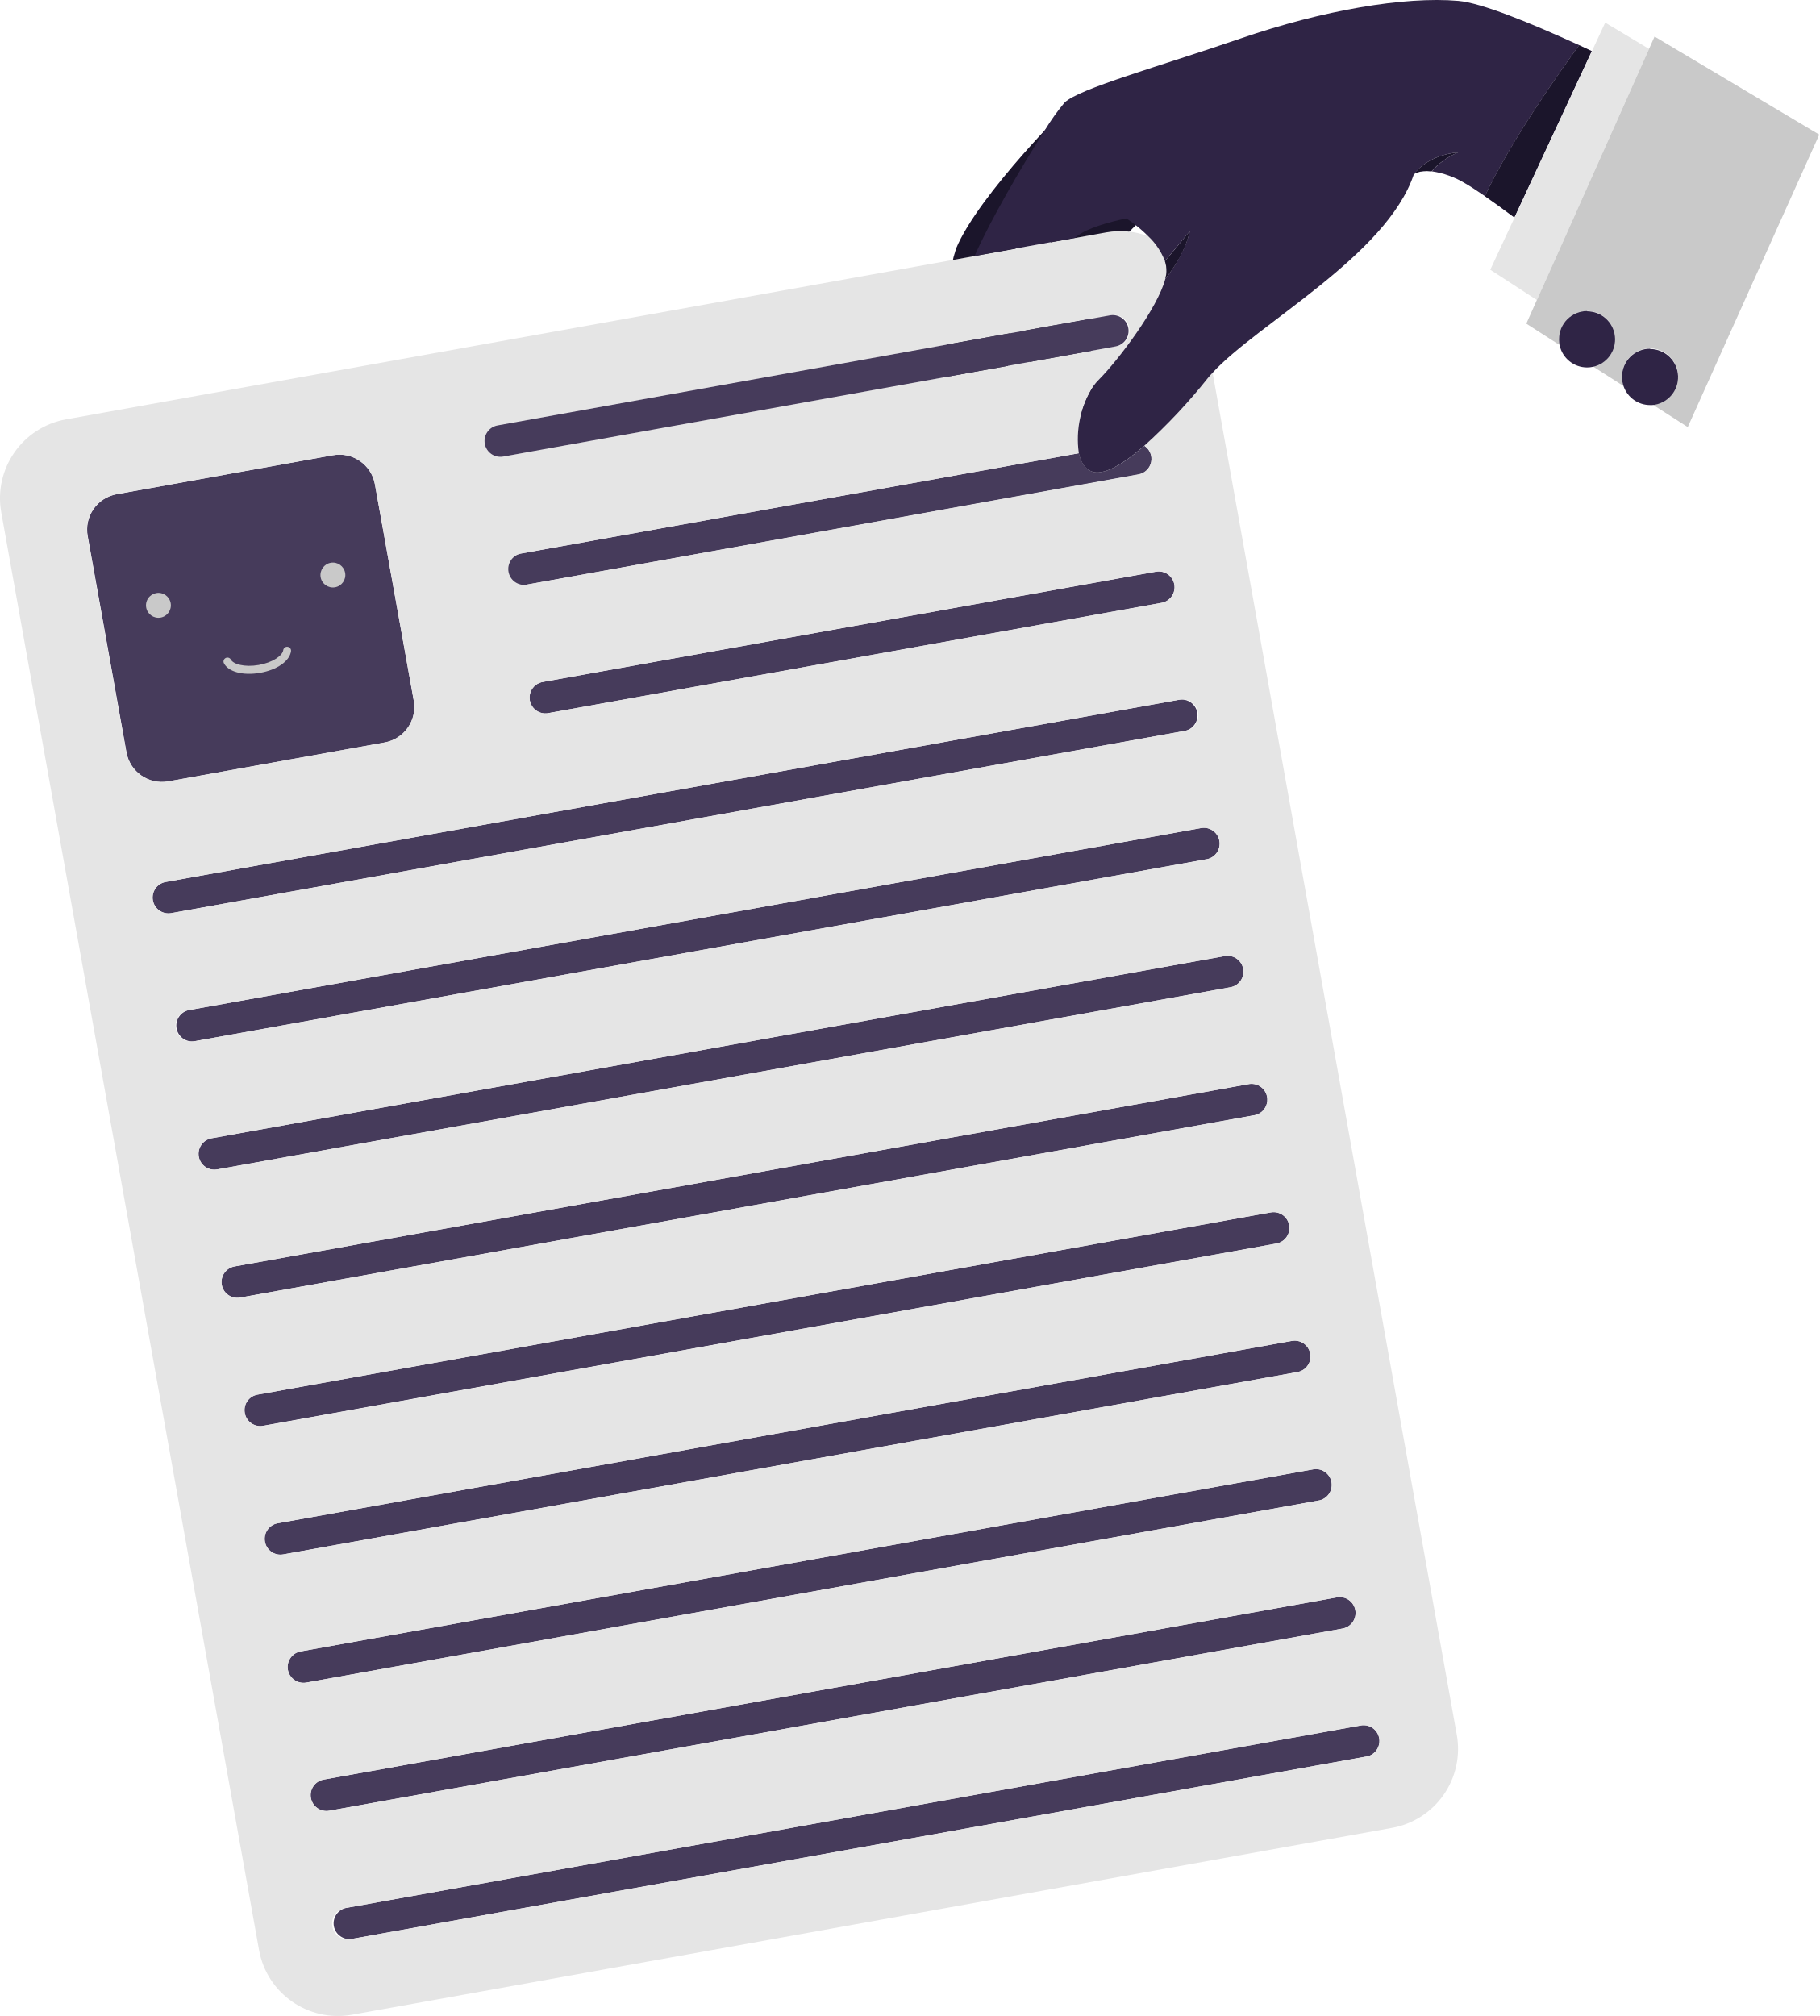
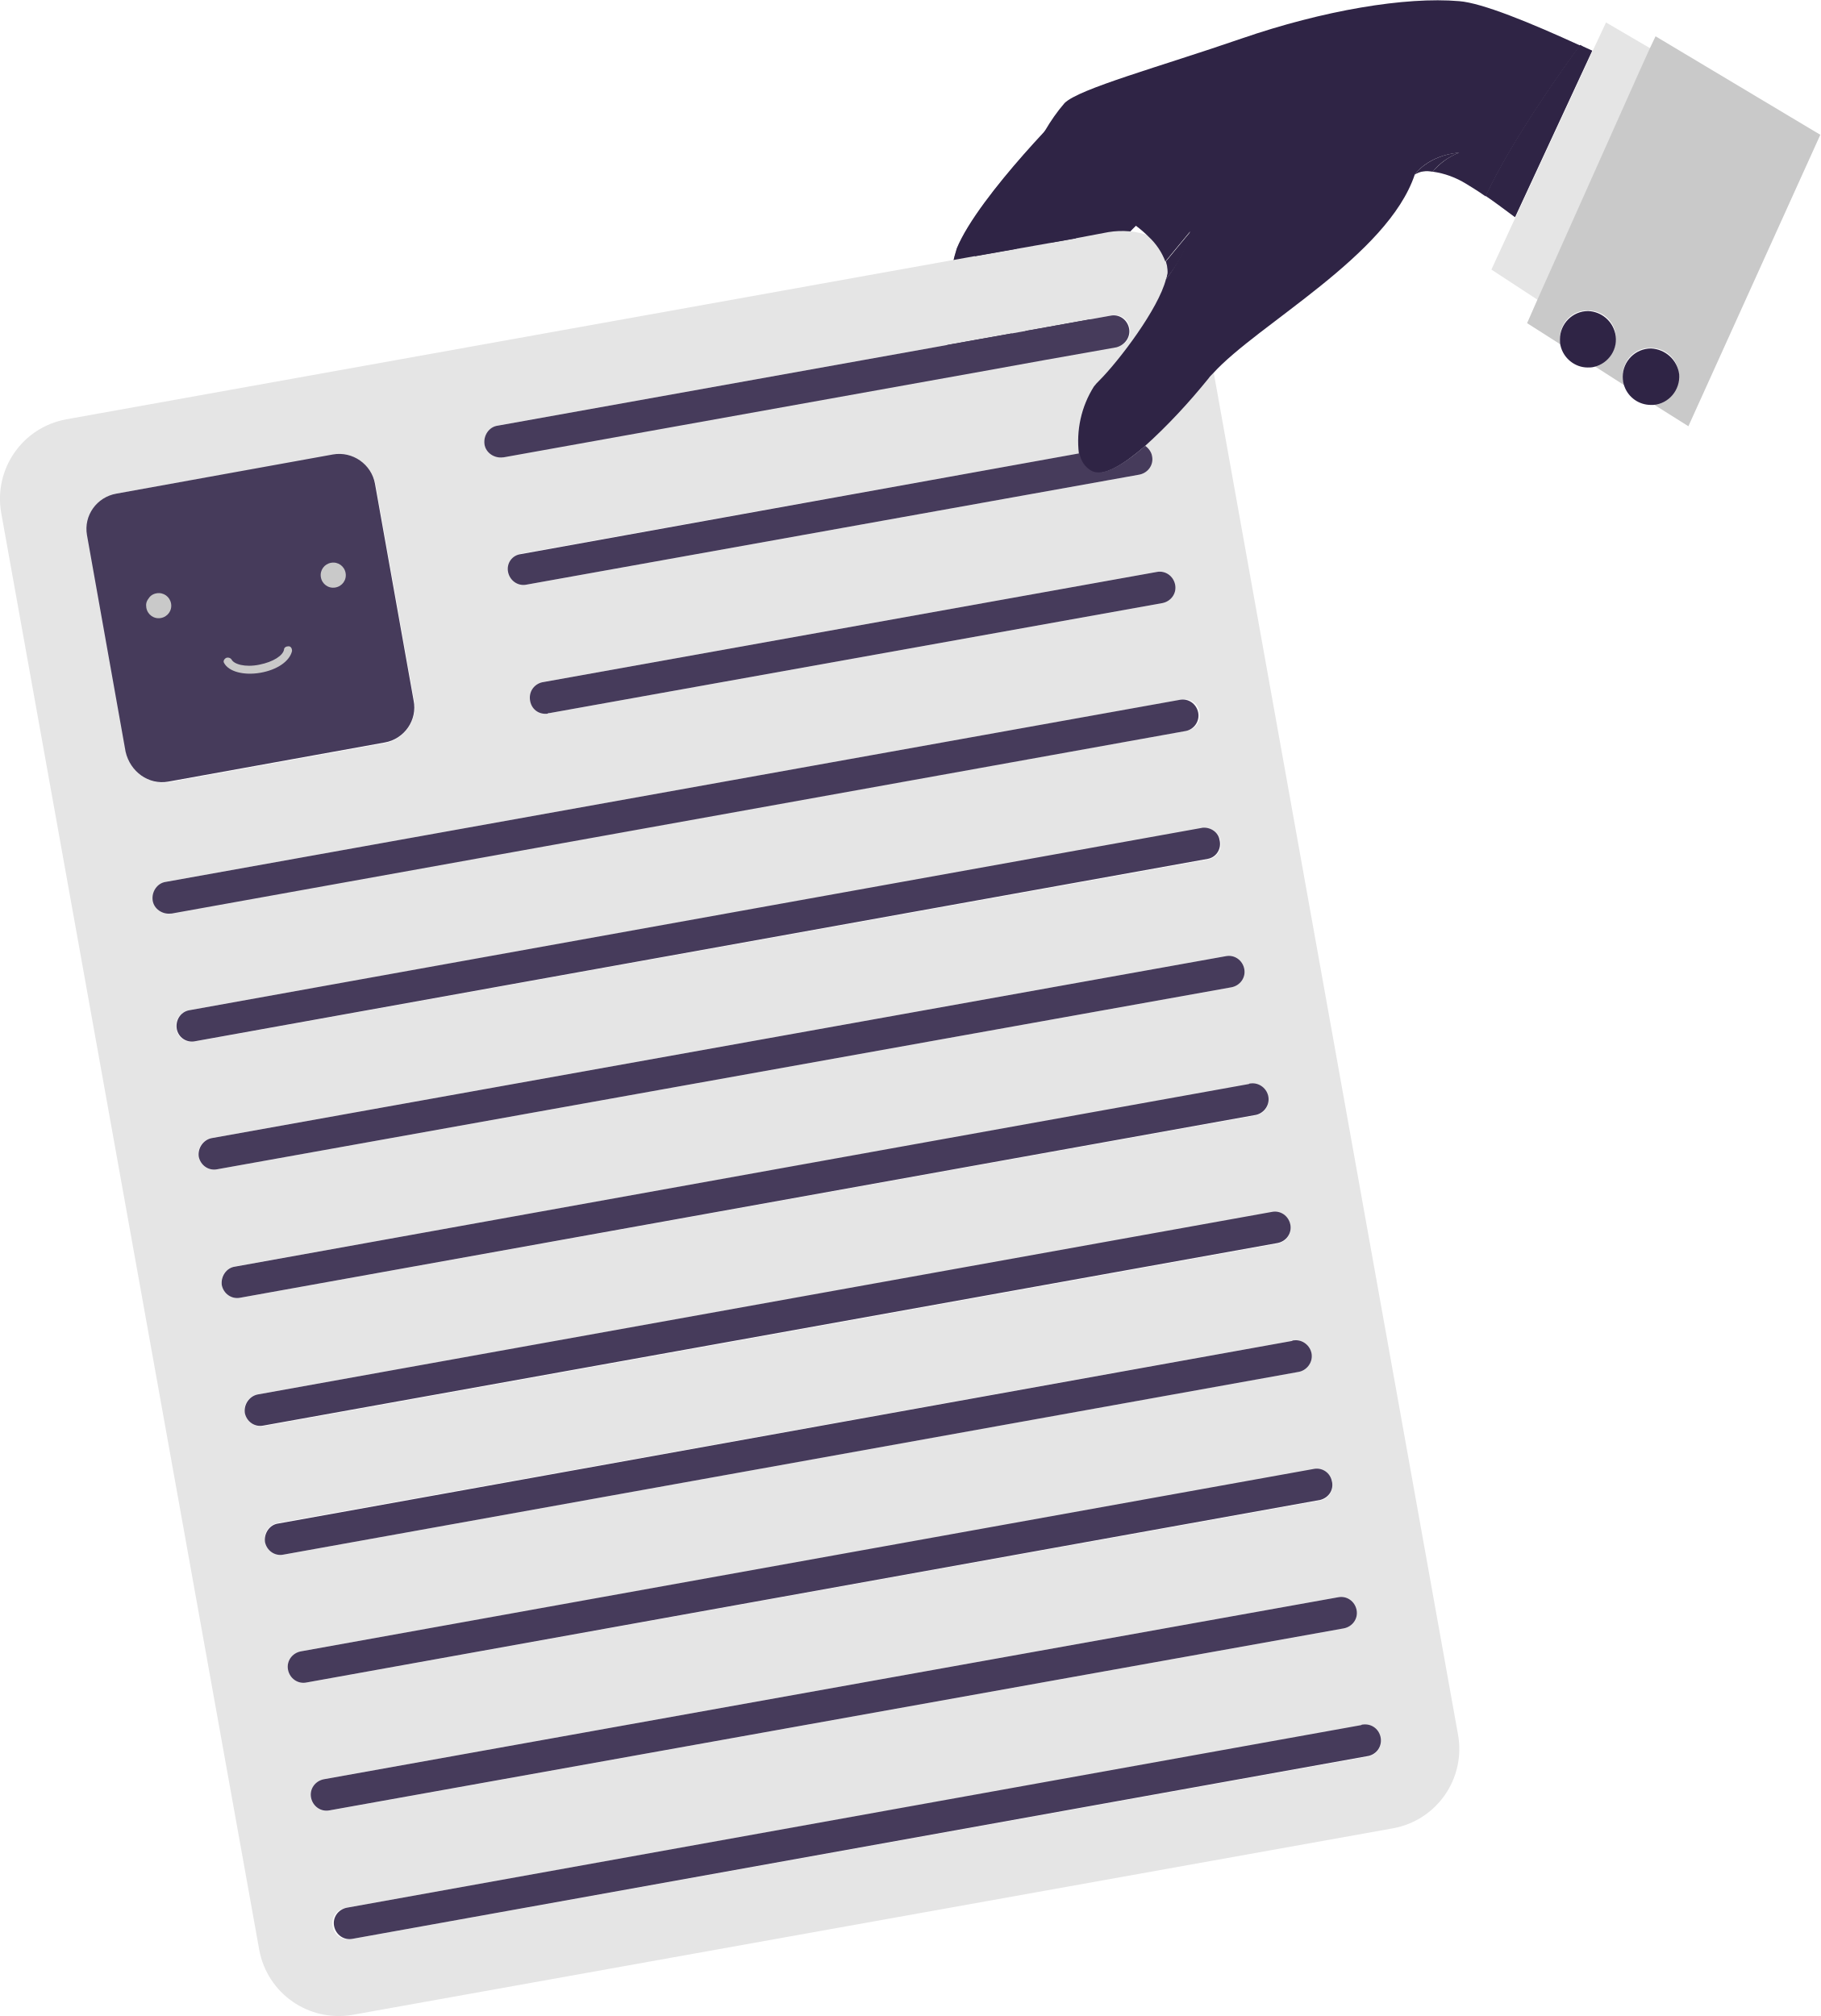
- <svg xmlns="http://www.w3.org/2000/svg" viewBox="0 0 370 410">
-   <defs>
-     <style>.cls-1{isolation:isolate;}.cls-2,.cls-3{fill:#2f2445;}.cls-3{opacity:0.5;mix-blend-mode:multiply;}.cls-4{fill:none;}.cls-5{fill:#463b5b;}.cls-6{fill:#e5e5e5;}.cls-7{fill:#c9c9c9;}</style>
-   </defs>
-   <g class="cls-1">
-     <g id="Layer_2" data-name="Layer 2">
-       <g id="Layer_4" data-name="Layer 4">
-         <g id="_6" data-name="6">
-           <path class="cls-2" d="M218.33,20.77,206.58,49.68s-1.09,23.57-2.33,31.42c-.62,3.93-2.81,6-5.05,6.75s-4.57.13-5.46-1.4c-1.79-3-1.08-8.56-1.25-19.27a68.83,68.83,0,0,1,.54-9.94,34.43,34.43,0,0,1,1.43-6.67C198.91,39.69,218.33,20.24,218.33,20.77Z" />
-           <path class="cls-3" d="M218.33,20.77,206.58,49.68s-1.09,23.57-2.33,31.42c-.62,3.93-2.81,6-5.05,6.75A66.48,66.48,0,0,1,193,57.24a34.43,34.43,0,0,1,1.43-6.67C198.91,39.69,218.33,20.24,218.33,20.77Z" />
-           <path class="cls-2" d="M235.27,41.62s-4.16,3.89-7.63,7.64c-2.14,2.29-4,4.55-4.49,5.79-1.26,3.27-1.78,2.93-1.6,10.17.09,3.34.4,6.37.61,9a27.25,27.25,0,0,1-.08,7.84c-.36,1.61-2,2.55-3.89,2.71a8.81,8.81,0,0,1-1,0A6.65,6.65,0,0,1,211,80.54c-1.79-5.34-3.4-20.83-3.4-21.87s8.74-13.08,8.74-13.08l10-4.83Z" />
-           <path class="cls-3" d="M222.08,82.1c-.36,1.61-2,2.55-3.89,2.71a2.06,2.06,0,0,1,0-.26c-.4-4.38,2.19-8.19,4-10.29A27.25,27.25,0,0,1,222.08,82.1Z" />
-           <path class="cls-3" d="M235.27,41.62s-4.16,3.89-7.63,7.64a18.89,18.89,0,0,0-6.63,1s-5.46,9.87-7.25,11.54c0,0,2.73,14.72,3.4,23A6.65,6.65,0,0,1,211,80.54c-1.79-5.34-3.4-20.83-3.4-21.87s8.74-13.08,8.74-13.08l10-4.83Z" />
-           <path class="cls-4" d="M233.52,48.05A27.65,27.65,0,0,0,231,45.8c-1.1-.86-1.89-1.36-1.89-1.36S221,46,218.71,48.38l6.22-1.12A16.23,16.23,0,0,1,233.52,48.05Z" />
-           <path class="cls-5" d="M40.43,235.23h0a3.21,3.21,0,0,0,3.73,2.6l206.09-37.05a3.22,3.22,0,0,0-1.14-6.34L43,231.5A3.22,3.22,0,0,0,40.43,235.23Z" />
-           <path class="cls-5" d="M243.5,144.92a3.22,3.22,0,0,0-3.73-2.6L33.68,179.37a3.22,3.22,0,0,0,1.13,6.34L240.9,148.65A3.22,3.22,0,0,0,243.5,144.92Z" />
-           <path class="cls-5" d="M244.44,168.38,38.35,205.44a3.22,3.22,0,0,0,1.14,6.33l206.08-37.06a3.22,3.22,0,0,0-1.13-6.33Z" />
-           <path class="cls-5" d="M45.1,261.3a3.22,3.22,0,0,0,3.73,2.6l206.09-37.06a3.22,3.22,0,1,0-1.13-6.33L47.7,257.56A3.23,3.23,0,0,0,45.1,261.3Z" />
-           <path class="cls-5" d="M67.9,391.72a3.22,3.22,0,0,0,3.73,2.59l206.09-37.05a3.22,3.22,0,1,0-1.13-6.33L70.5,388A3.22,3.22,0,0,0,67.9,391.72Z" />
-           <path class="cls-5" d="M63.23,365.65a3.21,3.21,0,0,0,3.73,2.6L273.05,331.2a3.22,3.22,0,0,0,2.59-3.74h0a3.21,3.21,0,0,0-3.73-2.6L65.82,361.92A3.21,3.21,0,0,0,63.23,365.65Z" />
-           <path class="cls-5" d="M49.78,287.36a3.21,3.21,0,0,0,3.73,2.6L259.6,252.9a3.21,3.21,0,0,0,2.59-3.73h0a3.21,3.21,0,0,0-3.73-2.6L52.37,283.63A3.2,3.2,0,0,0,49.78,287.36Z" />
-           <path class="cls-5" d="M53.88,313.53a3.2,3.2,0,0,0,3.73,2.59L263.7,279.07a3.22,3.22,0,1,0-1.13-6.33L56.48,309.79A3.22,3.22,0,0,0,53.88,313.53Z" />
-           <path class="cls-5" d="M58.55,339.59a3.23,3.23,0,0,0,3.74,2.6l206.08-37.06a3.22,3.22,0,0,0-1.13-6.33L61.15,335.85A3.23,3.23,0,0,0,58.55,339.59Z" />
-           <path class="cls-5" d="M103.26,116.32a3.21,3.21,0,0,0,3.73,2.6l124.56-22.4a3.21,3.21,0,0,0,1.19-5.85c-4.39,3.82-8.38,6.15-10.78,5.18-1.33-.54-2.14-1.9-2.52-3.68L105.85,112.59A3.21,3.21,0,0,0,103.26,116.32Z" />
-           <path class="cls-5" d="M111.66,145l124.57-22.39a3.22,3.22,0,0,0-1.14-6.34l-124.56,22.4a3.22,3.22,0,1,0,1.13,6.33Z" />
-           <path class="cls-5" d="M34.18,158.92,78.24,151a7.33,7.33,0,0,0,5.91-8.5l-7.9-44a7.33,7.33,0,0,0-8.5-5.92l-44,7.93a7.31,7.31,0,0,0-5.91,8.5l7.89,44A7.33,7.33,0,0,0,34.18,158.92Z" />
-           <path class="cls-6" d="M296.27,352.76l-49.66-277c-.32.35-.62.69-.89,1a114.85,114.85,0,0,1-13,13.85,3.21,3.21,0,0,1-1.19,5.85L107,118.92a3.22,3.22,0,0,1-1.14-6.33L219.44,92.17a20,20,0,0,1,3-13.7,9,9,0,0,1,1-1.18c4.08-4.09,12-14.64,13.59-20.57a7.78,7.78,0,0,0,.19-.85,4.14,4.14,0,0,0,.06-.7,6.1,6.1,0,0,0-.31-2.06,13.59,13.59,0,0,0-3.4-5.06,16.23,16.23,0,0,0-8.59-.79l-6.22,1.12-20.47,3.68L13.42,85.29A16.31,16.31,0,0,0,.26,104.24L52.68,396.56A16.3,16.3,0,0,0,71.6,409.74l211.51-38A16.31,16.31,0,0,0,296.27,352.76ZM110.53,138.65l124.56-22.4a3.22,3.22,0,0,1,1.14,6.34L111.66,145a3.22,3.22,0,1,1-1.13-6.33Zm-9.35-52.13,97.16-17.47,13.09-2.35,14.32-2.57a3.22,3.22,0,1,1,1.13,6.33l-14.46,2.6-12.33,2.22L102.31,92.86a3.22,3.22,0,0,1-1.13-6.34ZM25.68,153l-7.89-44a7.31,7.31,0,0,1,5.91-8.5l44.05-7.93a7.33,7.33,0,0,1,8.5,5.92l7.9,44a7.33,7.33,0,0,1-5.91,8.5l-44.06,7.93A7.33,7.33,0,0,1,25.68,153Zm5.4,30.11a3.23,3.23,0,0,1,2.6-3.74l206.09-37.05a3.22,3.22,0,1,1,1.13,6.33L34.81,185.71A3.22,3.22,0,0,1,31.08,183.11Zm4.68,26.06a3.2,3.2,0,0,1,2.59-3.73l206.09-37.06a3.22,3.22,0,0,1,1.13,6.33L39.49,211.77A3.21,3.21,0,0,1,35.76,209.17Zm4.67,26.06h0A3.22,3.22,0,0,1,43,231.5l206.09-37.06a3.22,3.22,0,0,1,1.14,6.34L44.16,237.83A3.21,3.21,0,0,1,40.43,235.23ZM45.1,261.3a3.23,3.23,0,0,1,2.6-3.74l206.09-37.05a3.22,3.22,0,1,1,1.13,6.33L48.83,263.9A3.22,3.22,0,0,1,45.1,261.3Zm4.68,26.06a3.2,3.2,0,0,1,2.59-3.73l206.09-37.06a3.21,3.21,0,0,1,3.73,2.6h0a3.21,3.21,0,0,1-2.59,3.73L53.51,290A3.21,3.21,0,0,1,49.78,287.36Zm4.1,26.17a3.22,3.22,0,0,1,2.6-3.74l206.09-37.05a3.22,3.22,0,1,1,1.13,6.33L57.61,316.12A3.2,3.2,0,0,1,53.88,313.53Zm4.67,26.06a3.23,3.23,0,0,1,2.6-3.74L267.24,298.8a3.22,3.22,0,0,1,1.13,6.33L62.29,342.19A3.23,3.23,0,0,1,58.55,339.59Zm4.68,26.06a3.21,3.21,0,0,1,2.59-3.73l206.09-37.06a3.22,3.22,0,0,1,1.14,6.34L67,368.25A3.21,3.21,0,0,1,63.23,365.65Zm214.49-8.39L71.63,394.31A3.22,3.22,0,1,1,70.5,388l206.09-37.05a3.22,3.22,0,1,1,1.13,6.33Z" />
-           <path class="cls-2" d="M296.59.18C285.65-.77,269,2.09,252.38,7.8s-33,10.23-35.89,13.08a46.78,46.78,0,0,0-4,5.61s0,0,0,0c-4.52,7-11.27,18.66-14.26,25.55l20.47-3.68c2.32-2.39,10.38-3.94,10.38-3.94s.79.5,1.89,1.36a27.65,27.65,0,0,1,2.54,2.25,13.59,13.59,0,0,1,3.4,5.06l1.68-2L242,47a21.36,21.36,0,0,1-2.14,5.4A31.55,31.55,0,0,1,237,56.72c-1.57,5.93-9.51,16.48-13.59,20.57a9,9,0,0,0-1,1.18,20,20,0,0,0-3,13.7c.38,1.78,1.19,3.14,2.52,3.68,2.4,1,6.39-1.36,10.78-5.18a114.85,114.85,0,0,0,13-13.85c.27-.34.57-.68.89-1,9.06-9.93,35.44-23.83,40.95-40.39,0,0,2.6-3.89,9-4.44a14.25,14.25,0,0,0-5.36,3.85A18.12,18.12,0,0,1,298,37.3c.94.53,2.31,1.43,4,2.59,5.27-11.25,15.33-25.45,19.18-30.7C311.28,4.66,301.28.58,296.59.18Z" />
-           <path class="cls-5" d="M229.48,66.73a3.22,3.22,0,0,0-3.73-2.6L211.43,66.7l-13.09,2.35L101.18,86.52a3.22,3.22,0,0,0,1.13,6.34l97.78-17.58,12.33-2.22,14.46-2.6A3.22,3.22,0,0,0,229.48,66.73Z" />
-           <path class="cls-2" d="M321.17,9.19c-3.85,5.25-13.91,19.45-19.18,30.7,1.74,1.2,3.8,2.69,6,4.34l15.74-33.84C322.91,10,322,9.58,321.17,9.19Z" />
-           <path class="cls-3" d="M321.17,9.19c-3.85,5.25-13.91,19.45-19.18,30.7,1.74,1.2,3.8,2.69,6,4.34l15.74-33.84C322.91,10,322,9.58,321.17,9.19Z" />
-           <path class="cls-2" d="M238.6,51.11l-1.68,2a6.1,6.1,0,0,1,.31,2.06,4.14,4.14,0,0,1-.06.7,7.78,7.78,0,0,1-.19.85,31.55,31.55,0,0,0,2.92-4.32A21.36,21.36,0,0,0,242,47Z" />
-           <path class="cls-3" d="M238.6,51.11l-1.68,2a6.1,6.1,0,0,1,.31,2.06,4.14,4.14,0,0,1-.06.7,7.78,7.78,0,0,1-.19.85,31.55,31.55,0,0,0,2.92-4.32A21.36,21.36,0,0,0,242,47Z" />
-           <path class="cls-2" d="M296.53,31c-6.37.55-9,4.44-9,4.44s1.06-.88,3.61-.59A14.25,14.25,0,0,1,296.53,31Z" />
-           <path class="cls-3" d="M296.53,31c-6.37.55-9,4.44-9,4.44s1.06-.88,3.61-.59A14.25,14.25,0,0,1,296.53,31Z" />
-           <polygon class="cls-6" points="326.46 4.6 323.77 10.39 308.03 44.23 303.09 54.86 312.57 61.02 317.05 51 333.17 14.88 335.38 9.94 326.46 4.6" />
-           <path class="cls-7" d="M336.5,7.43l-1.12,2.51-2.21,4.94L317.05,51l-4.48,10-2.15,4.82,6.78,4.36a5.2,5.2,0,0,1-.13-1.25,5.7,5.7,0,1,1,6.91,5.6l6.24,4a5.57,5.57,0,0,1-.34-2,5.7,5.7,0,1,1,6.17,5.71l7.2,4.62L370,27.38Z" />
-           <path class="cls-2" d="M322.79,63.26A5.71,5.71,0,0,0,317.07,69a5.2,5.2,0,0,0,.13,1.25,5.71,5.71,0,0,0,5.55,4.48,5.58,5.58,0,0,0,1.23-.13,5.71,5.71,0,0,0-1.19-11.29Z" />
-           <path class="cls-2" d="M335.6,70.92a5.7,5.7,0,0,0-5.72,5.69,5.57,5.57,0,0,0,.34,2,5.7,5.7,0,0,0,5.34,3.77l.49,0a5.71,5.71,0,0,0-.45-11.4Z" />
-         </g>
-         <path class="cls-7" d="M67.27,114.45a2.53,2.53,0,1,1-2.06,2.93A2.54,2.54,0,0,1,67.27,114.45Z" />
-         <path class="cls-7" d="M31.8,120.61a2.53,2.53,0,1,1-2.07,2.93A2.53,2.53,0,0,1,31.8,120.61Z" />
-         <path class="cls-7" d="M52.87,136.84c-3.45.6-6.48-.21-7.35-2a.8.8,0,0,1,1.43-.71c.46.93,2.75,1.61,5.65,1.11s4.85-1.92,5-3a.81.81,0,0,1,.89-.7.8.8,0,0,1,.7.88C58.92,134.45,56.34,136.24,52.87,136.84Z" />
-       </g>
-     </g>
+ <svg xmlns="http://www.w3.org/2000/svg" version="1.1" id="Layer_1" x="0px" y="0px" viewBox="0 0 316 350" style="enable-background:new 0 0 316 350;" xml:space="preserve">
+   <style type="text/css">
+ 	.st0{fill:#2F2445;}
+ 	.st1{opacity:0.5;fill:#2F2445;enable-background:new    ;}
+ 	.st2{fill:none;}
+ 	.st3{fill:#E5E5E5;}
+ 	.st4{fill:#463B5B;}
+ 	.st5{fill:#C9C9C9;}
+ </style>
+   <g>
+     <path class="st0" d="M186.5,17.7l-10,24.7c0,0-0.9,20.1-2,26.8c-0.5,3.4-2.4,5.1-4.3,5.8s-3.9,0.1-4.7-1.2   c-1.5-2.6-0.9-7.3-1.1-16.5c-0.1-2.8,0.1-5.7,0.5-8.5c0.2-1.9,0.6-3.8,1.2-5.7C169.9,33.9,186.5,17.3,186.5,17.7z" />
+     <path class="st1" d="M186.5,17.7l-10,24.7c0,0-0.9,20.1-2,26.8c-0.5,3.4-2.4,5.1-4.3,5.8c-3.8-8.2-5.6-17.1-5.3-26.1   c0.2-1.9,0.6-3.8,1.2-5.7C169.9,33.9,186.5,17.3,186.5,17.7z" />
+     <path class="st0" d="M200.9,35.6c0,0-3.6,3.3-6.5,6.5c-1.5,1.5-2.8,3.1-3.8,4.9c-1.1,2.8-1.5,2.5-1.4,8.7c0.1,2.9,0.3,5.4,0.5,7.7   c0.3,2.2,0.3,4.5-0.1,6.7c-0.3,1.4-1.7,2.2-3.3,2.3c-0.3,0-0.6,0-0.9,0c-2.3,0-4.4-1.4-5.3-3.6c-1.5-4.6-2.9-17.8-2.9-18.7   s7.5-11.2,7.5-11.2l8.5-4.1L200.9,35.6z" />
+     <path class="st1" d="M189.7,70.1c-0.3,1.4-1.7,2.2-3.3,2.3c0-0.1,0-0.1,0-0.2c-0.3-3.7,1.9-7,3.4-8.8   C190.1,65.6,190,67.9,189.7,70.1z" />
+     <path class="st1" d="M200.9,35.6c0,0-3.6,3.3-6.5,6.5c-1.9-0.1-3.8,0.2-5.7,0.9c0,0-4.7,8.4-6.2,9.9c0,0,2.3,12.6,2.9,19.6   c-2.3,0-4.4-1.5-5.3-3.6c-1.5-4.6-2.9-17.8-2.9-18.7s7.5-11.2,7.5-11.2l8.5-4.1L200.9,35.6z" />
+     <path class="st2" d="M199.4,41c-0.7-0.7-1.4-1.3-2.2-1.9c-0.9-0.7-1.6-1.2-1.6-1.2s-6.9,1.3-8.9,3.4l5.3-1   C194.6,39.9,197.1,40.2,199.4,41L199.4,41z" />
+     <path id="Path_893" class="st3" d="M253.1,301.1L210.7,64.7c-0.3,0.3-0.5,0.6-0.8,0.9c-3.4,4.2-7.1,8.2-11.1,11.8   c1.3,0.8,1.6,2.5,0.8,3.8c-0.4,0.6-1.1,1.1-1.8,1.2L91.4,101.5c-1.5,0.2-2.9-0.9-3-2.4c-0.2-1.4,0.7-2.7,2.1-3l97-17.4   c-0.6-4.1,0.3-8.2,2.6-11.7c0.3-0.4,0.5-0.7,0.9-1c3.5-3.5,10.3-12.5,11.6-17.6c0.1-0.2,0.1-0.5,0.2-0.7c0-0.2,0.1-0.4,0.1-0.6   c0-0.6-0.1-1.2-0.3-1.8c-0.6-1.6-1.6-3.1-2.9-4.3c-2.3-0.9-4.9-1.1-7.3-0.7l-5.3,1l-17.5,3.1L11.5,72.8C3.9,74.2-1.1,81.4,0.2,89   c0,0,0,0,0,0L45,338.5c1.4,7.6,8.6,12.6,16.2,11.3c0,0,0,0,0,0l180.7-32.4C249.4,316,254.5,308.8,253.1,301.1   C253.1,301.2,253.1,301.2,253.1,301.1L253.1,301.1z M94.4,118.4l106.4-19.1c1.5-0.3,2.9,0.7,3.2,2.2c0.3,1.5-0.7,2.9-2.2,3.2   L95.4,123.8c-1.5,0.4-3-0.5-3.3-2c-0.4-1.5,0.5-3,2-3.3C94.2,118.4,94.3,118.4,94.4,118.4L94.4,118.4z M86.4,73.9l83-14.9l11.2-2   l12.2-2.2c1.5-0.4,3,0.5,3.3,2c0.4,1.5-0.5,3-2,3.3c-0.1,0-0.2,0.1-0.4,0.1l-12.4,2.2l-10.5,1.9l-83.5,15c-1.5,0.3-2.9-0.7-3.2-2.2   C83.9,75.6,84.9,74.2,86.4,73.9C86.4,73.9,86.4,73.9,86.4,73.9L86.4,73.9z M21.9,130.6l-6.7-37.6c-0.6-3.4,1.6-6.6,5-7.3   c0,0,0,0,0,0L57.9,79c3.4-0.6,6.6,1.7,7.3,5.1l6.7,37.6c0.6,3.4-1.7,6.6-5,7.3l-37.6,6.8C25.8,136.3,22.6,134,21.9,130.6   L21.9,130.6z M26.6,156.3c-0.3-1.5,0.7-2.9,2.2-3.2l176.1-31.6c1.5-0.4,3,0.5,3.3,2c0.4,1.5-0.5,3-2,3.3c-0.1,0-0.2,0.1-0.4,0.1   L29.7,158.5C28.2,158.8,26.8,157.8,26.6,156.3L26.6,156.3z M30.6,178.6c-0.3-1.5,0.7-2.9,2.2-3.2c0,0,0,0,0,0l176.1-31.6   c1.5-0.2,2.9,0.9,3,2.4c0.2,1.4-0.7,2.7-2.1,3l-176,31.6C32.2,181.1,30.8,180.1,30.6,178.6C30.6,178.6,30.6,178.6,30.6,178.6   L30.6,178.6z M34.5,200.8L34.5,200.8c-0.3-1.5,0.7-2.9,2.2-3.2L212.8,166c1.5-0.3,2.9,0.7,3.2,2.2c0.3,1.5-0.7,2.9-2.2,3.2   L37.7,203C36.2,203.3,34.8,202.3,34.5,200.8C34.5,200.8,34.5,200.8,34.5,200.8L34.5,200.8z M38.5,223.1c-0.3-1.5,0.7-2.9,2.2-3.2   l176.1-31.6c1.5-0.4,3,0.5,3.3,2c0.4,1.5-0.5,3-2,3.3c-0.1,0-0.2,0.1-0.4,0.1L41.7,225.3C40.2,225.6,38.8,224.6,38.5,223.1   L38.5,223.1z M42.5,245.3c-0.3-1.5,0.7-2.9,2.2-3.2c0,0,0,0,0,0l176.1-31.6c1.5-0.3,2.9,0.7,3.2,2.2c0,0,0,0,0,0l0,0   c0.3,1.5-0.7,2.9-2.2,3.2c0,0,0,0,0,0L45.7,247.6C44.2,247.8,42.8,246.8,42.5,245.3C42.5,245.3,42.5,245.3,42.5,245.3L42.5,245.3z    M46,267.6c-0.3-1.5,0.7-2.9,2.2-3.2c0,0,0,0,0,0l176.1-31.6c1.5-0.4,3,0.5,3.3,2c0.4,1.5-0.5,3-2,3.3c-0.1,0-0.2,0.1-0.4,0.1   L49.2,269.9C47.7,270.1,46.3,269.2,46,267.6C46,267.7,46,267.7,46,267.6L46,267.6z M50,289.9c-0.3-1.5,0.7-2.9,2.2-3.2l176.1-31.6   c1.5-0.2,2.9,0.9,3,2.4c0.2,1.4-0.7,2.7-2.1,3l-176,31.6C51.7,292.4,50.3,291.4,50,289.9L50,289.9z M54,312.1   c-0.3-1.5,0.7-2.9,2.2-3.2c0,0,0,0,0,0l176.1-31.6c1.5-0.3,2.9,0.7,3.2,2.2s-0.7,2.9-2.2,3.2l-176,31.6   C55.8,314.7,54.3,313.7,54,312.1C54,312.2,54,312.2,54,312.1L54,312.1z M237.2,305L61.2,336.6c-1.5,0.4-3-0.4-3.4-1.9   c-0.4-1.5,0.4-3,1.9-3.4c0.2,0,0.3-0.1,0.5-0.1l176.1-31.6c1.5-0.4,3,0.5,3.3,2c0.4,1.5-0.5,3-2,3.3C237.5,305,237.4,305,237.2,305   L237.2,305z" />
+     <path class="st0" d="M253.3,0.2c-9.3-0.8-23.6,1.6-37.8,6.5s-28.2,8.7-30.7,11.2c-1.3,1.5-2.4,3.1-3.4,4.8l0,0   c-3.9,6-9.6,15.9-12.2,21.8l17.5-3.1c2-2,8.9-3.4,8.9-3.4s0.7,0.4,1.6,1.2c0.8,0.6,1.5,1.2,2.2,1.9c1.3,1.2,2.3,2.7,2.9,4.3   l1.4-1.7l2.9-3.5c-0.4,1.6-1,3.2-1.8,4.6c-0.7,1.3-1.5,2.5-2.4,3.7c-1.3,5.1-8.1,14.1-11.6,17.6c-0.3,0.3-0.6,0.6-0.9,1   c-2.2,3.5-3.1,7.6-2.6,11.7c0.1,1.3,1,2.5,2.2,3.1c2.1,0.9,5.5-1.2,9.2-4.4c4-3.6,7.7-7.6,11.1-11.8c0.2-0.3,0.5-0.6,0.8-0.9   c7.7-8.5,30.3-20.4,35-34.5c0,0,2.2-3.3,7.7-3.8c-1.8,0.7-3.3,1.8-4.6,3.3c2.1,0.3,4,1,5.8,2.1c0.8,0.5,2,1.2,3.4,2.2   c4.5-9.6,13.1-21.7,16.4-26.2C265.8,4,257.3,0.5,253.3,0.2z" />
+     <path class="st4" d="M34.5,200.8L34.5,200.8c0.3,1.5,1.7,2.5,3.2,2.2c0,0,0,0,0,0l176.1-31.6c1.5-0.3,2.5-1.7,2.2-3.2   c-0.3-1.5-1.7-2.5-3.2-2.2L36.7,197.6C35.3,197.9,34.3,199.3,34.5,200.8z M208,123.7c-0.3-1.5-1.7-2.5-3.2-2.2L28.8,153.1   c-1.5,0.2-2.5,1.7-2.3,3.2c0.2,1.5,1.7,2.5,3.2,2.3c0,0,0.1,0,0.1,0l176.1-31.7C207.3,126.6,208.3,125.2,208,123.7z M208.8,143.7   L32.8,175.4c-1.5,0.3-2.4,1.8-2.1,3.3c0.3,1.4,1.6,2.3,3,2.1l176-31.7c1.5-0.3,2.4-1.8,2-3.3C211.5,144.5,210.2,143.6,208.8,143.7   L208.8,143.7z M38.5,223.1c0.3,1.5,1.7,2.5,3.2,2.2l176.1-31.7c1.5-0.2,2.6-1.6,2.4-3.1c-0.2-1.5-1.6-2.6-3.1-2.4   c-0.1,0-0.2,0-0.3,0.1L40.8,219.9C39.3,220.1,38.3,221.6,38.5,223.1z M58,334.4c0.3,1.5,1.7,2.5,3.2,2.2l176.1-31.7   c1.5-0.2,2.6-1.5,2.4-3.1c-0.2-1.5-1.5-2.6-3.1-2.4c-0.1,0-0.2,0-0.3,0.1L60.2,331.2C58.7,331.5,57.7,332.9,58,334.4z M54,312.1   c0.3,1.5,1.7,2.5,3.2,2.2c0,0,0,0,0,0l176.1-31.6c1.5-0.3,2.5-1.7,2.2-3.2l0,0c-0.3-1.5-1.7-2.5-3.2-2.2c0,0,0,0,0,0L56.2,308.9   C54.7,309.2,53.7,310.6,54,312.1C54,312.1,54,312.1,54,312.1z M42.5,245.3c0.3,1.5,1.7,2.5,3.2,2.2c0,0,0,0,0,0l176.1-31.7   c1.5-0.3,2.5-1.7,2.2-3.2c0,0,0,0,0,0l0,0c-0.3-1.5-1.7-2.5-3.2-2.2c0,0,0,0,0,0L44.7,242.1C43.3,242.4,42.3,243.8,42.5,245.3   C42.5,245.3,42.5,245.3,42.5,245.3z M46,267.7c0.3,1.5,1.7,2.5,3.2,2.2c0,0,0,0,0,0l176.1-31.7c1.5-0.2,2.6-1.6,2.4-3.1   s-1.6-2.6-3.1-2.4c-0.1,0-0.2,0-0.3,0.1L48.3,264.5C46.8,264.7,45.8,266.2,46,267.7C46,267.7,46,267.7,46,267.7z M50,289.9   c0.3,1.5,1.7,2.5,3.2,2.2l176-31.7c1.5-0.4,2.4-1.8,2-3.3c-0.3-1.4-1.6-2.3-3-2.1L52.2,286.7C50.7,287,49.7,288.4,50,289.9z    M88.2,99.3c0.3,1.5,1.7,2.5,3.2,2.2c0,0,0,0,0,0l106.4-19.1c1.5-0.3,2.5-1.7,2.2-3.2c-0.1-0.7-0.6-1.4-1.2-1.8   c-3.8,3.3-7.2,5.3-9.2,4.4c-1.2-0.6-2-1.8-2.2-3.1l-97,17.5C88.9,96.4,87.9,97.8,88.2,99.3C88.2,99.3,88.2,99.3,88.2,99.3   L88.2,99.3z M95.4,123.8l106.4-19.1c1.5-0.3,2.5-1.7,2.2-3.2c-0.3-1.5-1.7-2.5-3.2-2.2L94.4,118.4c-1.5,0.2-2.6,1.5-2.4,3.1   s1.5,2.6,3.1,2.4C95.1,123.8,95.2,123.8,95.4,123.8L95.4,123.8z M29.2,135.7l37.6-6.8c3.4-0.6,5.7-3.9,5-7.3l-6.7-37.6   c-0.6-3.4-3.9-5.7-7.3-5.1l-37.6,6.8c-3.4,0.6-5.7,3.8-5.1,7.2c0,0,0,0,0,0l6.7,37.6C22.6,134,25.8,136.3,29.2,135.7L29.2,135.7z    M196,57c-0.3-1.5-1.7-2.5-3.2-2.2l-12.2,2.2l-11.2,2l-83,14.9c-1.5,0.2-2.5,1.7-2.3,3.2c0.2,1.5,1.7,2.5,3.2,2.3c0,0,0.1,0,0.1,0   l83.5-15l10.5-1.9l12.4-2.2C195.3,59.9,196.3,58.5,196,57L196,57z" />
+     <path class="st0" d="M274.3,7.8c-3.3,4.5-11.9,16.6-16.4,26.2c1.5,1,3.2,2.3,5.1,3.7l13.4-28.9C275.8,8.5,275,8.2,274.3,7.8z" />
+     <path class="st1" d="M274.3,7.8c-3.3,4.5-11.9,16.6-16.4,26.2c1.5,1,3.2,2.3,5.1,3.7l13.4-28.9C275.8,8.5,275,8.2,274.3,7.8z" />
+     <path class="st0" d="M203.8,43.7l-1.4,1.7c0.2,0.6,0.3,1.2,0.3,1.8c0,0.2,0,0.4-0.1,0.6c0,0.2-0.1,0.5-0.2,0.7   c0.9-1.2,1.8-2.4,2.5-3.7c0.8-1.4,1.4-3,1.8-4.6L203.8,43.7z" />
+     <path class="st1" d="M203.8,43.7l-1.4,1.7c0.2,0.6,0.3,1.2,0.3,1.8c0,0.2,0,0.4-0.1,0.6c0,0.2-0.1,0.5-0.2,0.7   c0.9-1.2,1.8-2.4,2.5-3.7c0.8-1.4,1.4-3,1.8-4.6L203.8,43.7z" />
+     <path class="st0" d="M253.3,26.5c-5.4,0.5-7.7,3.8-7.7,3.8c0.9-0.6,2-0.7,3.1-0.5C249.9,28.3,251.5,27.2,253.3,26.5z" />
+     <path class="st1" d="M253.3,26.5c-5.4,0.5-7.7,3.8-7.7,3.8c0.9-0.6,2-0.7,3.1-0.5C249.9,28.3,251.5,27.2,253.3,26.5z" />
+     <path class="st3" d="M278.8,3.9l-2.3,4.9l-13.4,28.9l-4.2,9.1l8.1,5.3l3.8-8.6l13.8-30.9l1.9-4.2L278.8,3.9z" />
+     <path class="st5" d="M287.4,6.3l-1,2.1l-1.9,4.2l-13.8,30.9l-3.8,8.5l-1.8,4.1l5.8,3.7c-0.1-0.4-0.1-0.7-0.1-1.1   c0-2.7,2.2-4.9,4.9-4.8c2.7,0,4.9,2.2,4.8,4.9c0,2.3-1.6,4.2-3.8,4.7l5.3,3.4c-0.2-0.5-0.3-1.1-0.3-1.7c0-2.7,2.2-4.9,4.9-4.8   c2.7,0,4.9,2.2,4.8,4.9c0,2.5-2,4.6-4.5,4.8l6.2,3.9L316,23.4L287.4,6.3z" />
+     <path class="st0" d="M275.7,54c-2.7,0-4.9,2.2-4.9,4.9c0,0,0,0,0,0c0,0.4,0,0.7,0.1,1.1c0.5,2.2,2.5,3.8,4.7,3.8   c0.4,0,0.7,0,1.1-0.1c2.6-0.6,4.3-3.2,3.7-5.8C279.9,55.7,278,54.1,275.7,54L275.7,54z M286.6,60.5c-2.7,0-4.9,2.2-4.9,4.9   c0,0,0,0,0,0c0,0.6,0.1,1.2,0.3,1.7c0.7,1.9,2.5,3.2,4.6,3.2h0.4c2.7-0.2,4.7-2.6,4.5-5.3C291.2,62.5,289.1,60.6,286.6,60.5   L286.6,60.5z" />
+     <path class="st5" d="M57.5,97.7c1.2-0.2,2.3,0.6,2.5,1.8s-0.6,2.3-1.8,2.5c-1.2,0.2-2.3-0.6-2.5-1.8C55.5,99,56.3,97.9,57.5,97.7   C57.5,97.7,57.5,97.7,57.5,97.7z M27.2,103c1.2-0.2,2.3,0.6,2.5,1.8c0.2,1.2-0.6,2.3-1.8,2.5s-2.3-0.6-2.5-1.8   c-0.1-0.6,0-1.1,0.4-1.6C26.1,103.4,26.6,103.1,27.2,103z M45.2,116.8c-2.9,0.5-5.5-0.2-6.3-1.7c-0.2-0.3,0-0.7,0.4-0.9   c0.3-0.1,0.7,0,0.9,0.3c0.4,0.8,2.3,1.4,4.8,0.9s4.1-1.6,4.3-2.6c0-0.4,0.4-0.6,0.8-0.6c0.4,0,0.6,0.4,0.6,0.8   C50.3,114.8,48.1,116.3,45.2,116.8z" />
  </g>
</svg>
